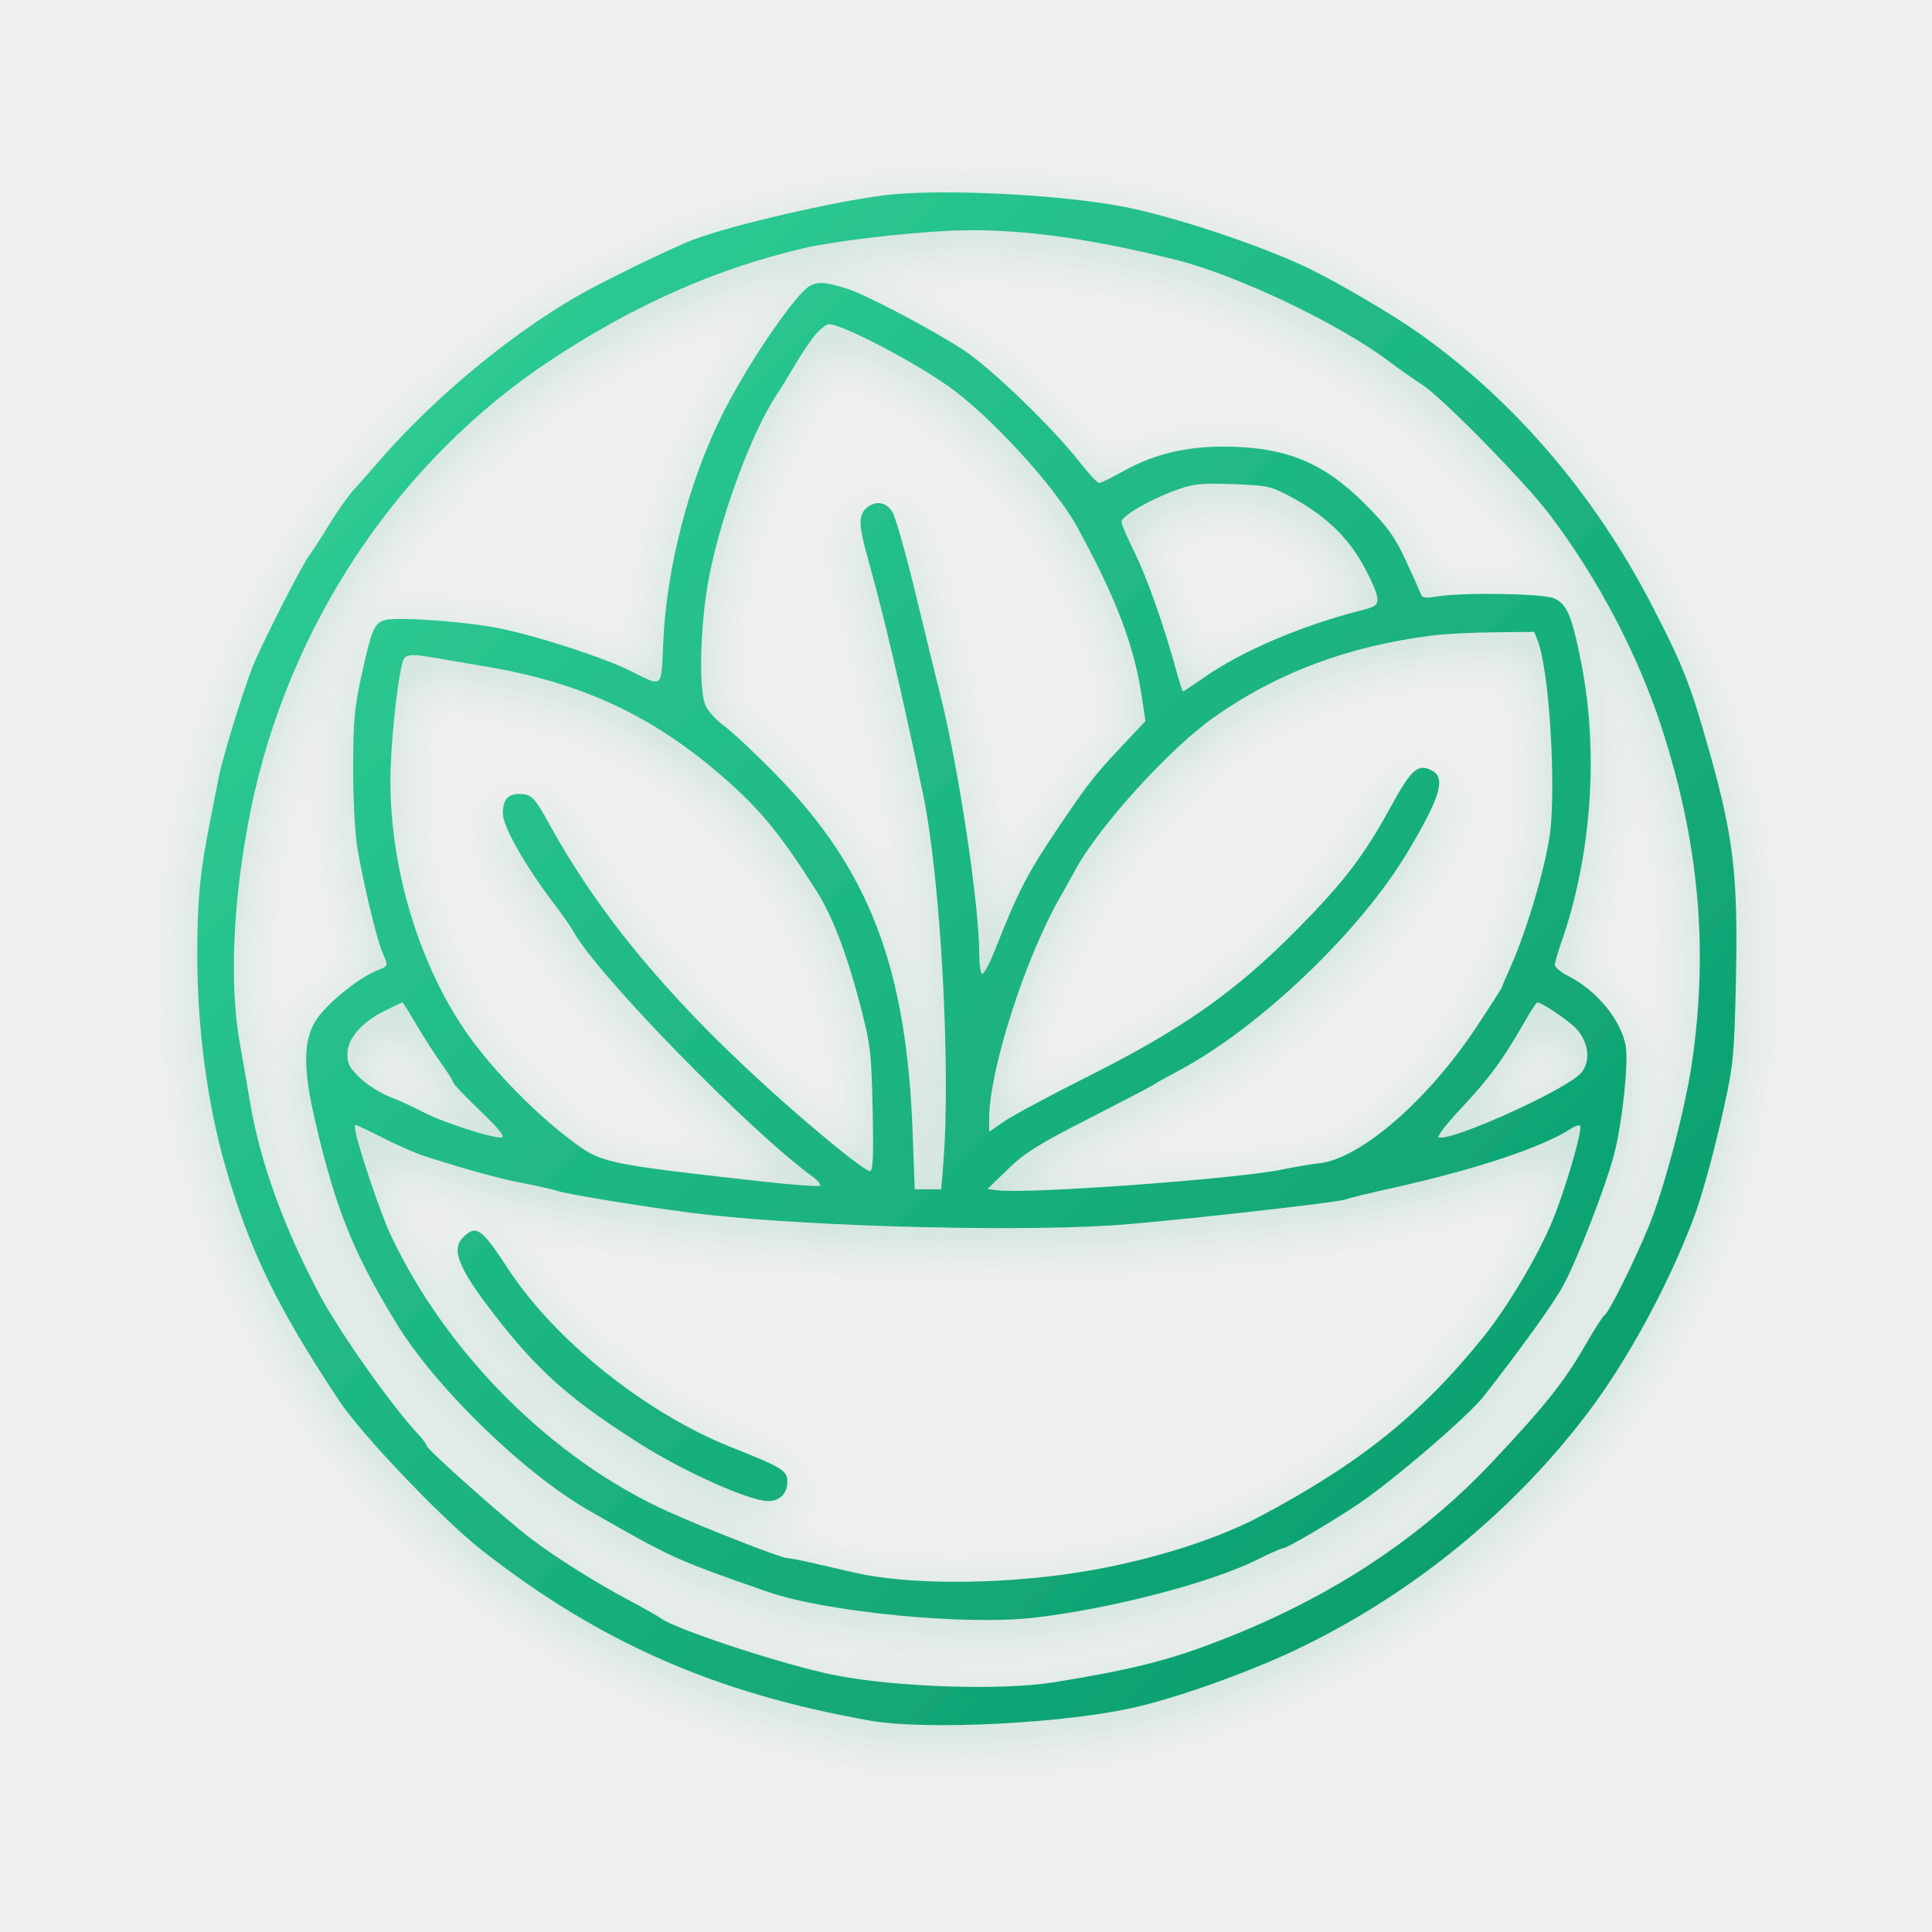
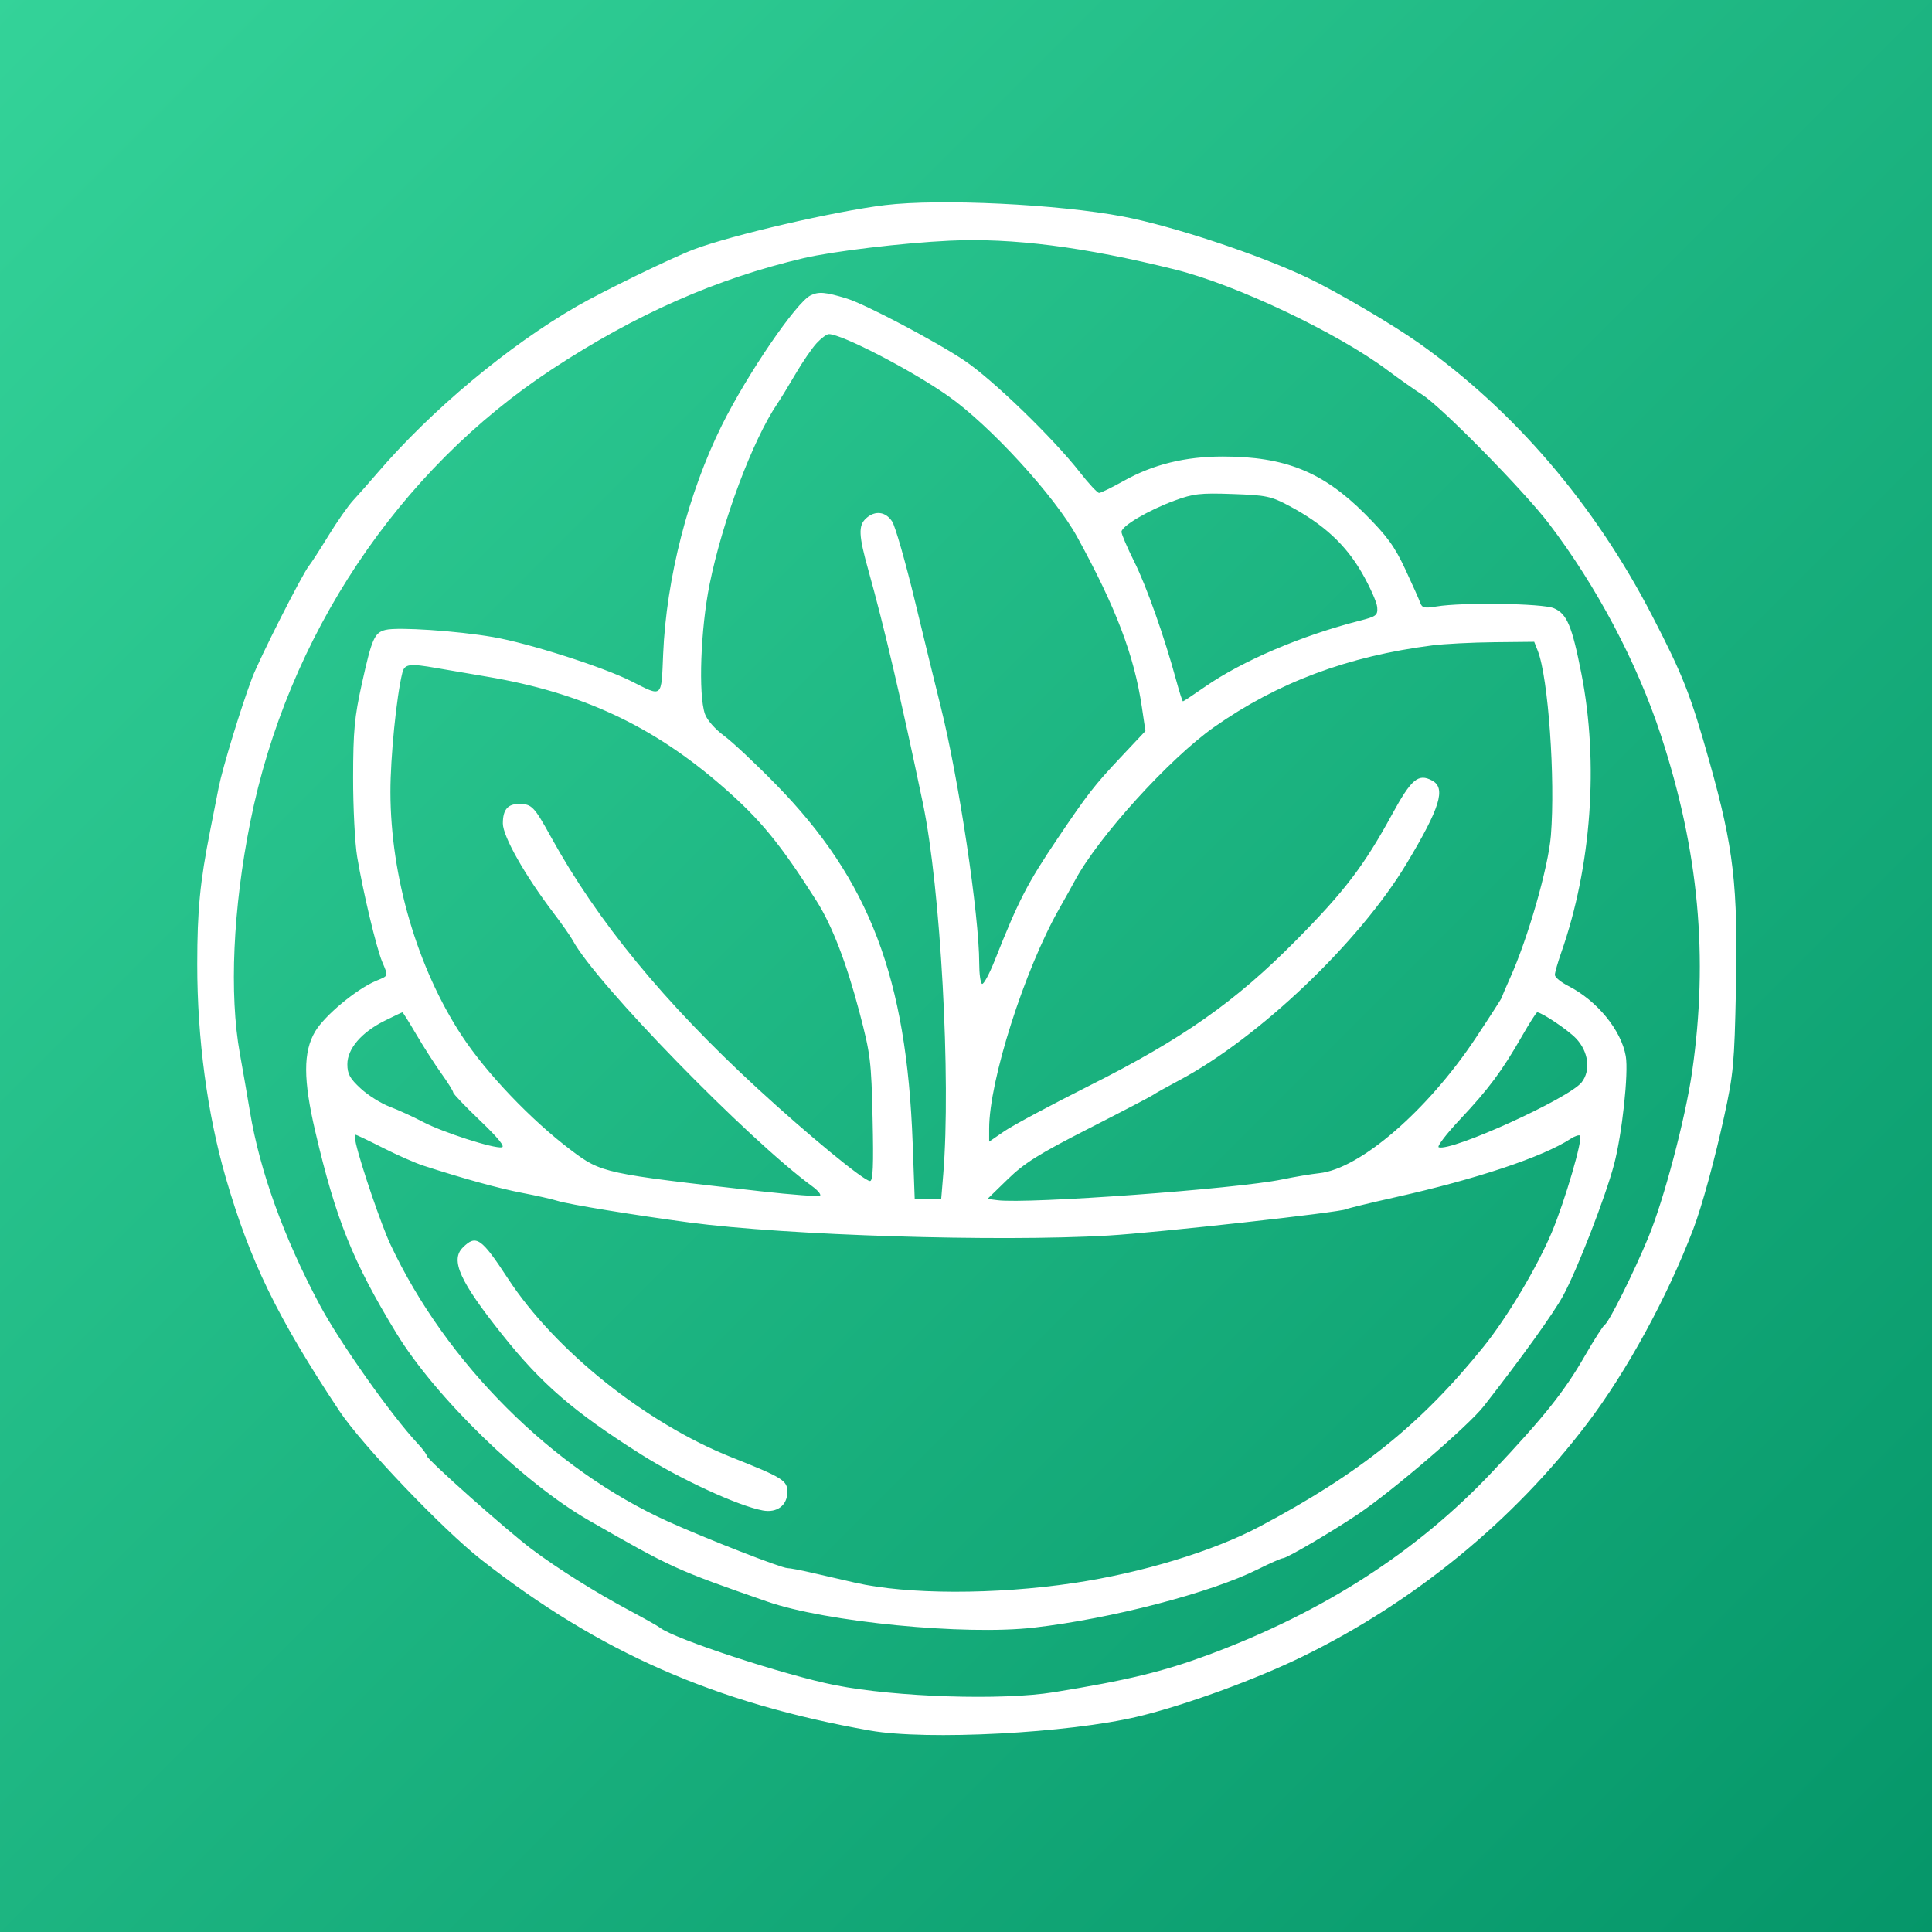
- <svg xmlns="http://www.w3.org/2000/svg" width="512" height="512" viewBox="0 0 584 480" version="1.1">
+ <svg xmlns="http://www.w3.org/2000/svg" width="512" height="512" viewBox="0 0 584 584" version="1.1">
  <defs>
-     <linearGradient id="leafGrad" x1="0%" y1="0%" x2="100%" y2="100%">
+     <linearGradient id="bgGrad" x1="0%" y1="0%" x2="100%" y2="100%">
      <stop offset="0%" stop-color="#34d399" />
      <stop offset="100%" stop-color="#059669" />
    </linearGradient>
-     <filter id="softShadow" x="-4%" y="-4%" width="108%" height="108%">
-       <feDropShadow dx="0" dy="4" stdDeviation="8" flood-color="#059669" flood-opacity="0.18" />
-     </filter>
  </defs>
-   <path filter="url(#softShadow)" d="M 267.500 7.005 C 252.352 8.843, 221.127 16.078, 209.716 20.393 C 203.072 22.906, 182.271 33.027, 174.317 37.617 C 153.592 49.577, 130.348 69.001, 114.136 87.906 C 111.586 90.880, 108.269 94.633, 106.765 96.246 C 105.261 97.859, 101.919 102.626, 99.337 106.839 C 96.756 111.053, 94.091 115.175, 93.415 116 C 91.387 118.475, 78.406 144.085, 76.182 150 C 72.809 158.969, 67.278 177.089, 66.108 183 C 65.510 186.025, 64.355 191.875, 63.542 196 C 60.439 211.740, 59.636 220.039, 59.624 236.500 C 59.607 258.820, 62.677 281.796, 68.244 301 C 75.556 326.227, 83.874 343.304, 102.582 371.500 C 109.329 381.668, 133.769 407.282, 145.500 416.479 C 181.149 444.427, 216.234 459.842, 263 468.104 C 280.169 471.137, 323.068 468.894, 344 463.870 C 358.264 460.446, 379.574 452.669, 393.870 445.670 C 427.593 429.161, 457.395 404.758, 479.721 375.372 C 491.761 359.526, 503.949 337.193, 511.849 316.500 C 514.443 309.705, 518.291 295.665, 521.168 282.500 C 523.983 269.621, 524.268 266.544, 524.730 244.061 C 525.374 212.729, 524.054 201.315, 516.798 175.500 C 511.025 154.960, 508.784 149.246, 499.346 131 C 481.989 97.448, 457.741 69.128, 428.870 48.689 C 420.889 43.040, 403.887 33.064, 395.178 28.922 C 380.586 21.981, 354.465 13.320, 339.500 10.460 C 319.937 6.721, 284.034 4.999, 267.500 7.005 M 287 17.757 C 272.944 18.416, 251.767 20.953, 242.863 23.045 C 216.552 29.227, 192.212 39.968, 166.991 56.528 C 120.365 87.141, 86.888 137.343, 75.650 193.500 C 70.416 219.655, 69.259 245.469, 72.513 263.500 C 73.407 268.450, 74.772 276.325, 75.548 281 C 78.537 299.024, 85.798 319.126, 96.678 339.500 C 102.718 350.810, 118.315 372.878, 126.289 381.396 C 127.780 382.989, 129 384.631, 129 385.046 C 129 386.102, 153.180 407.613, 160.762 413.303 C 168.613 419.194, 180.121 426.405, 190.500 431.937 C 194.900 434.282, 198.950 436.566, 199.500 437.012 C 203.621 440.352, 237.378 451.428, 252.500 454.403 C 270.887 458.019, 302.923 459.051, 318.500 456.528 C 340.842 452.910, 351.698 450.278, 365.500 445.132 C 400.164 432.209, 428.355 414.024, 451.052 389.945 C 466.831 373.205, 472.860 365.646, 479.111 354.769 C 481.870 349.968, 484.562 345.771, 485.092 345.443 C 486.389 344.642, 493.926 329.513, 498.267 319 C 502.980 307.585, 509.444 283.126, 511.480 269 C 516.477 234.339, 513.505 202.199, 502.083 167.352 C 494.865 145.332, 482.650 122.230, 468.201 103.274 C 460.667 93.390, 435.907 68.170, 430.018 64.383 C 427.553 62.797, 422.828 59.470, 419.518 56.990 C 404.332 45.609, 373.642 31.047, 355.177 26.461 C 327.597 19.611, 306.072 16.863, 287 17.757 M 244.986 34.312 C 240.659 36.457, 225.905 58.065, 218.230 73.500 C 208.061 93.951, 201.414 119.837, 200.455 142.728 C 199.891 156.172, 200.395 155.743, 190.850 150.924 C 182.278 146.597, 159.768 139.408, 149 137.559 C 138.041 135.677, 120.174 134.488, 116.542 135.400 C 113.178 136.244, 112.409 137.994, 109.377 151.694 C 107.152 161.750, 106.761 165.946, 106.741 180 C 106.728 189.075, 107.279 199.875, 107.966 204 C 109.713 214.505, 113.762 231.495, 115.522 235.707 C 117.418 240.245, 117.535 239.879, 113.683 241.488 C 107.739 243.971, 98.074 252.018, 95.237 256.845 C 91.626 262.987, 91.643 271.353, 95.298 287 C 101.507 313.582, 106.674 326.440, 119.814 348 C 131.607 367.349, 158.247 393.254, 178 404.579 C 203.183 419.017, 204.225 419.491, 231.954 429.135 C 249.669 435.297, 291.650 439.393, 312.500 436.994 C 335.895 434.303, 366.002 426.463, 380.225 419.359 C 383.924 417.512, 387.354 416, 387.848 416 C 388.985 416, 402.609 407.997, 410.500 402.694 C 420.978 395.652, 443.853 376.013, 448.500 370.069 C 459.899 355.488, 469.557 342.049, 472.459 336.731 C 476.721 328.919, 485.268 306.914, 487.890 297 C 490.321 287.808, 492.320 269.313, 491.432 264.239 C 490.055 256.382, 482.744 247.461, 474.045 243.023 C 471.820 241.888, 470 240.390, 470 239.695 C 470 239, 470.863 235.971, 471.917 232.965 C 481.057 206.901, 483.321 175.595, 478.016 148.615 C 475.169 134.133, 473.643 130.515, 469.678 128.842 C 466.223 127.383, 441.979 127.026, 434.225 128.319 C 430.645 128.916, 429.850 128.745, 429.335 127.266 C 428.998 126.295, 426.940 121.685, 424.762 117.023 C 421.528 110.100, 419.284 107.026, 412.519 100.262 C 399.878 87.621, 388.398 83, 369.633 83 C 358.264 83, 348.596 85.376, 339.683 90.361 C 336.104 92.362, 332.752 94, 332.235 94 C 331.718 94, 329.097 91.188, 326.411 87.750 C 318.312 77.387, 300.010 59.683, 291.500 53.979 C 282.823 48.163, 261.557 36.947, 255.968 35.239 C 249.451 33.248, 247.471 33.081, 244.986 34.312 M 246.834 48.750 C 245.437 50.263, 242.583 54.425, 240.492 58 C 238.401 61.575, 235.904 65.659, 234.943 67.076 C 227.532 78.010, 218.390 102.382, 214.506 121.564 C 211.771 135.073, 211.054 154.987, 213.092 160.833 C 213.722 162.641, 216.152 165.411, 218.842 167.387 C 221.404 169.270, 228.526 175.956, 234.669 182.245 C 262.841 211.087, 274.055 240.546, 275.879 290.500 L 276.500 307.500 280.500 307.500 L 284.500 307.500 285.119 300 C 287.495 271.225, 284.326 213.432, 278.965 187.781 C 272.447 156.594, 267.258 134.412, 262.525 117.500 C 259.524 106.775, 259.396 103.857, 261.829 101.655 C 264.516 99.223, 267.704 99.618, 269.676 102.628 C 270.623 104.073, 273.745 114.985, 276.613 126.878 C 279.482 138.770, 282.956 153, 284.333 158.500 C 289.801 180.345, 296 221.658, 296 236.259 C 296 239.351, 296.377 242.115, 296.838 242.400 C 297.300 242.685, 299.052 239.449, 300.733 235.209 C 307.886 217.167, 310.522 212.055, 319.658 198.500 C 328.719 185.058, 330.795 182.384, 338.655 174.028 L 346.238 165.968 345.161 158.734 C 342.840 143.153, 337.336 128.675, 325.607 107.296 C 318.834 94.950, 299.203 73.529, 286.500 64.624 C 275.383 56.830, 254.470 46, 250.538 46 C 249.898 46, 248.231 47.237, 246.834 48.750 M 355 96.332 C 347.115 99.234, 339 104.018, 339 105.765 C 339 106.469, 340.736 110.522, 342.858 114.772 C 346.564 122.195, 352.001 137.584, 355.570 150.750 C 356.501 154.188, 357.408 157, 357.584 157 C 357.760 157, 360.738 155.029, 364.202 152.620 C 375.478 144.777, 393.382 137.129, 411 132.628 C 416.038 131.341, 416.483 130.999, 416.303 128.548 C 416.195 127.077, 414.121 122.414, 411.694 118.186 C 406.801 109.660, 400.064 103.445, 389.769 97.957 C 384.186 94.982, 382.810 94.691, 372.600 94.331 C 362.784 93.984, 360.748 94.216, 355 96.332 M 433 140.081 C 407.447 143.335, 386.193 151.290, 367 164.783 C 353.492 174.279, 331.913 198.081, 324.906 211.211 C 324.133 212.660, 322.010 216.468, 320.190 219.673 C 309.680 238.172, 299 271.682, 299 286.159 L 299 290.096 303.581 286.944 C 306.101 285.211, 317.694 279.001, 329.343 273.146 C 357.518 258.984, 373.462 247.770, 391.821 229.199 C 406.443 214.407, 412.297 206.726, 420.760 191.223 C 426.632 180.466, 428.713 178.706, 432.907 180.950 C 437.144 183.218, 435.312 189.181, 425.211 206 C 410.954 229.739, 380.601 258.684, 356.500 271.524 C 352.650 273.575, 349.050 275.589, 348.500 275.999 C 347.950 276.409, 339.228 280.965, 329.117 286.123 C 313.985 293.842, 309.653 296.553, 304.617 301.452 L 298.500 307.404 301.500 307.796 C 310.595 308.985, 373.716 304.385, 387.500 301.530 C 391.350 300.732, 396.419 299.878, 398.765 299.633 C 411.090 298.342, 431.529 280.685, 446.082 258.754 C 450.437 252.192, 454 246.651, 454 246.441 C 454 246.231, 455.075 243.683, 456.388 240.780 C 461.852 228.698, 468.022 207.207, 468.800 197.548 C 470.177 180.435, 468.002 149.786, 464.840 141.750 L 463.757 139 451.629 139.127 C 444.958 139.197, 436.575 139.626, 433 140.081 M 121.629 148.342 C 119.849 155.433, 118.002 173.891, 118.018 184.424 C 118.057 209.999, 126.149 237.611, 139.603 258.084 C 147.065 269.440, 160.549 283.572, 172.573 292.641 C 181.799 299.600, 182.527 299.758, 229.895 305.086 C 239.462 306.163, 247.562 306.756, 247.895 306.405 C 248.228 306.054, 247.184 304.807, 245.576 303.634 C 226.146 289.455, 179.974 242.061, 173.156 229.296 C 172.509 228.084, 169.823 224.259, 167.189 220.796 C 158.682 209.614, 152 197.790, 152 193.920 C 152 189.746, 153.468 187.994, 156.950 188.015 C 160.746 188.038, 161.464 188.786, 166.559 198.023 C 180.616 223.512, 200.781 248.063, 228.997 274.038 C 244.248 288.078, 261.172 302, 262.990 302 C 263.892 302, 264.085 297.375, 263.771 283.250 C 263.380 265.662, 263.133 263.660, 259.790 250.952 C 255.862 236.021, 251.502 224.720, 246.818 217.332 C 235.881 200.079, 229.847 192.727, 218.503 182.830 C 197.341 164.368, 175.813 154.335, 147 149.506 C 141.775 148.631, 135.062 147.483, 132.083 146.957 C 123.776 145.489, 122.296 145.685, 121.629 148.342 M 116.241 253.567 C 109.256 257.048, 105 262.016, 105 266.688 C 105 269.633, 105.751 271.001, 109.033 274.030 C 111.251 276.078, 115.188 278.552, 117.783 279.529 C 120.377 280.506, 124.891 282.568, 127.814 284.111 C 133.787 287.266, 149.347 292.278, 151.709 291.807 C 152.727 291.605, 150.481 288.852, 145.127 283.740 C 140.657 279.471, 137 275.645, 137 275.236 C 137 274.828, 135.390 272.245, 133.421 269.497 C 131.453 266.749, 128.058 261.462, 125.877 257.750 C 123.696 254.037, 121.795 251, 121.652 251 C 121.509 251, 119.074 252.155, 116.241 253.567 M 460.030 258.250 C 454.018 268.749, 449.977 274.183, 441.386 283.314 C 437.192 287.773, 434.273 291.591, 434.899 291.800 C 438.846 293.115, 474.266 277.015, 478.086 272.169 C 480.922 268.572, 480.179 262.840, 476.361 258.855 C 473.918 256.305, 466.017 251, 464.662 251 C 464.397 251, 462.313 254.262, 460.030 258.250 M 107.605 290.750 C 109.181 297.493, 115.303 315.372, 118.014 321.153 C 134.871 357.092, 167.067 389.217, 201.989 404.942 C 213.664 410.198, 236.213 419, 238.005 419 C 238.757 419, 242.101 419.635, 245.436 420.412 C 248.771 421.189, 254.650 422.540, 258.500 423.415 C 274.331 427.011, 300.730 427.056, 324.500 423.527 C 345 420.483, 366.665 413.909, 380.688 406.478 C 411.069 390.376, 429.590 375.499, 448.509 352 C 455.630 343.154, 464.638 328.038, 469.068 317.500 C 473.046 308.034, 478.547 289.213, 477.609 288.275 C 477.308 287.975, 476.036 288.400, 474.781 289.220 C 466.322 294.746, 446.250 301.437, 421.623 306.939 C 413.990 308.644, 407.415 310.244, 407.011 310.493 C 405.489 311.434, 349.738 317.615, 335 318.478 C 301.719 320.425, 237.853 318.437, 208.465 314.539 C 191.893 312.340, 171.870 309.059, 168.500 307.989 C 166.850 307.465, 162.076 306.387, 157.891 305.594 C 151.005 304.287, 140.176 301.304, 128 297.359 C 125.525 296.557, 119.998 294.123, 115.718 291.950 C 111.439 289.778, 107.718 288, 107.449 288 C 107.181 288, 107.251 289.238, 107.605 290.750 M 139.896 322.104 C 136.076 325.924, 138.979 332.323, 151.871 348.500 C 163.737 363.389, 173.440 371.765, 193.576 384.500 C 205.699 392.167, 223.013 400.161, 230.565 401.578 C 234.876 402.387, 238 400.027, 238 395.960 C 238 392.505, 236.630 391.656, 221.117 385.494 C 195.272 375.228, 167.800 353.273, 153.556 331.500 C 145.472 319.143, 143.923 318.077, 139.896 322.104" fill="url(#leafGrad)" fill-rule="evenodd" />
+   <rect width="584" height="584" fill="url(#bgGrad)" />
+   <g transform="translate(0, 55)">
+     <path d="M 267.500 7.005 C 252.352 8.843, 221.127 16.078, 209.716 20.393 C 203.072 22.906, 182.271 33.027, 174.317 37.617 C 153.592 49.577, 130.348 69.001, 114.136 87.906 C 111.586 90.880, 108.269 94.633, 106.765 96.246 C 105.261 97.859, 101.919 102.626, 99.337 106.839 C 96.756 111.053, 94.091 115.175, 93.415 116 C 91.387 118.475, 78.406 144.085, 76.182 150 C 72.809 158.969, 67.278 177.089, 66.108 183 C 65.510 186.025, 64.355 191.875, 63.542 196 C 60.439 211.740, 59.636 220.039, 59.624 236.500 C 59.607 258.820, 62.677 281.796, 68.244 301 C 75.556 326.227, 83.874 343.304, 102.582 371.500 C 109.329 381.668, 133.769 407.282, 145.500 416.479 C 181.149 444.427, 216.234 459.842, 263 468.104 C 280.169 471.137, 323.068 468.894, 344 463.870 C 358.264 460.446, 379.574 452.669, 393.870 445.670 C 427.593 429.161, 457.395 404.758, 479.721 375.372 C 491.761 359.526, 503.949 337.193, 511.849 316.500 C 514.443 309.705, 518.291 295.665, 521.168 282.500 C 523.983 269.621, 524.268 266.544, 524.730 244.061 C 525.374 212.729, 524.054 201.315, 516.798 175.500 C 511.025 154.960, 508.784 149.246, 499.346 131 C 481.989 97.448, 457.741 69.128, 428.870 48.689 C 420.889 43.040, 403.887 33.064, 395.178 28.922 C 380.586 21.981, 354.465 13.320, 339.500 10.460 C 319.937 6.721, 284.034 4.999, 267.500 7.005 M 287 17.757 C 272.944 18.416, 251.767 20.953, 242.863 23.045 C 216.552 29.227, 192.212 39.968, 166.991 56.528 C 120.365 87.141, 86.888 137.343, 75.650 193.500 C 70.416 219.655, 69.259 245.469, 72.513 263.500 C 73.407 268.450, 74.772 276.325, 75.548 281 C 78.537 299.024, 85.798 319.126, 96.678 339.500 C 102.718 350.810, 118.315 372.878, 126.289 381.396 C 127.780 382.989, 129 384.631, 129 385.046 C 129 386.102, 153.180 407.613, 160.762 413.303 C 168.613 419.194, 180.121 426.405, 190.500 431.937 C 194.900 434.282, 198.950 436.566, 199.500 437.012 C 203.621 440.352, 237.378 451.428, 252.500 454.403 C 270.887 458.019, 302.923 459.051, 318.500 456.528 C 340.842 452.910, 351.698 450.278, 365.500 445.132 C 400.164 432.209, 428.355 414.024, 451.052 389.945 C 466.831 373.205, 472.860 365.646, 479.111 354.769 C 481.870 349.968, 484.562 345.771, 485.092 345.443 C 486.389 344.642, 493.926 329.513, 498.267 319 C 502.980 307.585, 509.444 283.126, 511.480 269 C 516.477 234.339, 513.505 202.199, 502.083 167.352 C 494.865 145.332, 482.650 122.230, 468.201 103.274 C 460.667 93.390, 435.907 68.170, 430.018 64.383 C 427.553 62.797, 422.828 59.470, 419.518 56.990 C 404.332 45.609, 373.642 31.047, 355.177 26.461 C 327.597 19.611, 306.072 16.863, 287 17.757 M 244.986 34.312 C 240.659 36.457, 225.905 58.065, 218.230 73.500 C 208.061 93.951, 201.414 119.837, 200.455 142.728 C 199.891 156.172, 200.395 155.743, 190.850 150.924 C 182.278 146.597, 159.768 139.408, 149 137.559 C 138.041 135.677, 120.174 134.488, 116.542 135.400 C 113.178 136.244, 112.409 137.994, 109.377 151.694 C 107.152 161.750, 106.761 165.946, 106.741 180 C 106.728 189.075, 107.279 199.875, 107.966 204 C 109.713 214.505, 113.762 231.495, 115.522 235.707 C 117.418 240.245, 117.535 239.879, 113.683 241.488 C 107.739 243.971, 98.074 252.018, 95.237 256.845 C 91.626 262.987, 91.643 271.353, 95.298 287 C 101.507 313.582, 106.674 326.440, 119.814 348 C 131.607 367.349, 158.247 393.254, 178 404.579 C 203.183 419.017, 204.225 419.491, 231.954 429.135 C 249.669 435.297, 291.650 439.393, 312.500 436.994 C 335.895 434.303, 366.002 426.463, 380.225 419.359 C 383.924 417.512, 387.354 416, 387.848 416 C 388.985 416, 402.609 407.997, 410.500 402.694 C 420.978 395.652, 443.853 376.013, 448.500 370.069 C 459.899 355.488, 469.557 342.049, 472.459 336.731 C 476.721 328.919, 485.268 306.914, 487.890 297 C 490.321 287.808, 492.320 269.313, 491.432 264.239 C 490.055 256.382, 482.744 247.461, 474.045 243.023 C 471.820 241.888, 470 240.390, 470 239.695 C 470 239, 470.863 235.971, 471.917 232.965 C 481.057 206.901, 483.321 175.595, 478.016 148.615 C 475.169 134.133, 473.643 130.515, 469.678 128.842 C 466.223 127.383, 441.979 127.026, 434.225 128.319 C 430.645 128.916, 429.850 128.745, 429.335 127.266 C 428.998 126.295, 426.940 121.685, 424.762 117.023 C 421.528 110.100, 419.284 107.026, 412.519 100.262 C 399.878 87.621, 388.398 83, 369.633 83 C 358.264 83, 348.596 85.376, 339.683 90.361 C 336.104 92.362, 332.752 94, 332.235 94 C 331.718 94, 329.097 91.188, 326.411 87.750 C 318.312 77.387, 300.010 59.683, 291.500 53.979 C 282.823 48.163, 261.557 36.947, 255.968 35.239 C 249.451 33.248, 247.471 33.081, 244.986 34.312 M 246.834 48.750 C 245.437 50.263, 242.583 54.425, 240.492 58 C 238.401 61.575, 235.904 65.659, 234.943 67.076 C 227.532 78.010, 218.390 102.382, 214.506 121.564 C 211.771 135.073, 211.054 154.987, 213.092 160.833 C 213.722 162.641, 216.152 165.411, 218.842 167.387 C 221.404 169.270, 228.526 175.956, 234.669 182.245 C 262.841 211.087, 274.055 240.546, 275.879 290.500 L 276.500 307.500 280.500 307.500 L 284.500 307.500 285.119 300 C 287.495 271.225, 284.326 213.432, 278.965 187.781 C 272.447 156.594, 267.258 134.412, 262.525 117.500 C 259.524 106.775, 259.396 103.857, 261.829 101.655 C 264.516 99.223, 267.704 99.618, 269.676 102.628 C 270.623 104.073, 273.745 114.985, 276.613 126.878 C 279.482 138.770, 282.956 153, 284.333 158.500 C 289.801 180.345, 296 221.658, 296 236.259 C 296 239.351, 296.377 242.115, 296.838 242.400 C 297.300 242.685, 299.052 239.449, 300.733 235.209 C 307.886 217.167, 310.522 212.055, 319.658 198.500 C 328.719 185.058, 330.795 182.384, 338.655 174.028 L 346.238 165.968 345.161 158.734 C 342.840 143.153, 337.336 128.675, 325.607 107.296 C 318.834 94.950, 299.203 73.529, 286.500 64.624 C 275.383 56.830, 254.470 46, 250.538 46 C 249.898 46, 248.231 47.237, 246.834 48.750 M 355 96.332 C 347.115 99.234, 339 104.018, 339 105.765 C 339 106.469, 340.736 110.522, 342.858 114.772 C 346.564 122.195, 352.001 137.584, 355.570 150.750 C 356.501 154.188, 357.408 157, 357.584 157 C 357.760 157, 360.738 155.029, 364.202 152.620 C 375.478 144.777, 393.382 137.129, 411 132.628 C 416.038 131.341, 416.483 130.999, 416.303 128.548 C 416.195 127.077, 414.121 122.414, 411.694 118.186 C 406.801 109.660, 400.064 103.445, 389.769 97.957 C 384.186 94.982, 382.810 94.691, 372.600 94.331 C 362.784 93.984, 360.748 94.216, 355 96.332 M 433 140.081 C 407.447 143.335, 386.193 151.290, 367 164.783 C 353.492 174.279, 331.913 198.081, 324.906 211.211 C 324.133 212.660, 322.010 216.468, 320.190 219.673 C 309.680 238.172, 299 271.682, 299 286.159 L 299 290.096 303.581 286.944 C 306.101 285.211, 317.694 279.001, 329.343 273.146 C 357.518 258.984, 373.462 247.770, 391.821 229.199 C 406.443 214.407, 412.297 206.726, 420.760 191.223 C 426.632 180.466, 428.713 178.706, 432.907 180.950 C 437.144 183.218, 435.312 189.181, 425.211 206 C 410.954 229.739, 380.601 258.684, 356.500 271.524 C 352.650 273.575, 349.050 275.589, 348.500 275.999 C 347.950 276.409, 339.228 280.965, 329.117 286.123 C 313.985 293.842, 309.653 296.553, 304.617 301.452 L 298.500 307.404 301.500 307.796 C 310.595 308.985, 373.716 304.385, 387.500 301.530 C 391.350 300.732, 396.419 299.878, 398.765 299.633 C 411.090 298.342, 431.529 280.685, 446.082 258.754 C 450.437 252.192, 454 246.651, 454 246.441 C 454 246.231, 455.075 243.683, 456.388 240.780 C 461.852 228.698, 468.022 207.207, 468.800 197.548 C 470.177 180.435, 468.002 149.786, 464.840 141.750 L 463.757 139 451.629 139.127 C 444.958 139.197, 436.575 139.626, 433 140.081 M 121.629 148.342 C 119.849 155.433, 118.002 173.891, 118.018 184.424 C 118.057 209.999, 126.149 237.611, 139.603 258.084 C 147.065 269.440, 160.549 283.572, 172.573 292.641 C 181.799 299.600, 182.527 299.758, 229.895 305.086 C 239.462 306.163, 247.562 306.756, 247.895 306.405 C 248.228 306.054, 247.184 304.807, 245.576 303.634 C 226.146 289.455, 179.974 242.061, 173.156 229.296 C 172.509 228.084, 169.823 224.259, 167.189 220.796 C 158.682 209.614, 152 197.790, 152 193.920 C 152 189.746, 153.468 187.994, 156.950 188.015 C 160.746 188.038, 161.464 188.786, 166.559 198.023 C 180.616 223.512, 200.781 248.063, 228.997 274.038 C 244.248 288.078, 261.172 302, 262.990 302 C 263.892 302, 264.085 297.375, 263.771 283.250 C 263.380 265.662, 263.133 263.660, 259.790 250.952 C 255.862 236.021, 251.502 224.720, 246.818 217.332 C 235.881 200.079, 229.847 192.727, 218.503 182.830 C 197.341 164.368, 175.813 154.335, 147 149.506 C 141.775 148.631, 135.062 147.483, 132.083 146.957 C 123.776 145.489, 122.296 145.685, 121.629 148.342 M 116.241 253.567 C 109.256 257.048, 105 262.016, 105 266.688 C 105 269.633, 105.751 271.001, 109.033 274.030 C 111.251 276.078, 115.188 278.552, 117.783 279.529 C 120.377 280.506, 124.891 282.568, 127.814 284.111 C 133.787 287.266, 149.347 292.278, 151.709 291.807 C 152.727 291.605, 150.481 288.852, 145.127 283.740 C 140.657 279.471, 137 275.645, 137 275.236 C 137 274.828, 135.390 272.245, 133.421 269.497 C 131.453 266.749, 128.058 261.462, 125.877 257.750 C 123.696 254.037, 121.795 251, 121.652 251 C 121.509 251, 119.074 252.155, 116.241 253.567 M 460.030 258.250 C 454.018 268.749, 449.977 274.183, 441.386 283.314 C 437.192 287.773, 434.273 291.591, 434.899 291.800 C 438.846 293.115, 474.266 277.015, 478.086 272.169 C 480.922 268.572, 480.179 262.840, 476.361 258.855 C 473.918 256.305, 466.017 251, 464.662 251 C 464.397 251, 462.313 254.262, 460.030 258.250 M 107.605 290.750 C 109.181 297.493, 115.303 315.372, 118.014 321.153 C 134.871 357.092, 167.067 389.217, 201.989 404.942 C 213.664 410.198, 236.213 419, 238.005 419 C 238.757 419, 242.101 419.635, 245.436 420.412 C 248.771 421.189, 254.650 422.540, 258.500 423.415 C 274.331 427.011, 300.730 427.056, 324.500 423.527 C 345 420.483, 366.665 413.909, 380.688 406.478 C 411.069 390.376, 429.590 375.499, 448.509 352 C 455.630 343.154, 464.638 328.038, 469.068 317.500 C 473.046 308.034, 478.547 289.213, 477.609 288.275 C 477.308 287.975, 476.036 288.400, 474.781 289.220 C 466.322 294.746, 446.250 301.437, 421.623 306.939 C 413.990 308.644, 407.415 310.244, 407.011 310.493 C 405.489 311.434, 349.738 317.615, 335 318.478 C 301.719 320.425, 237.853 318.437, 208.465 314.539 C 191.893 312.340, 171.870 309.059, 168.500 307.989 C 166.850 307.465, 162.076 306.387, 157.891 305.594 C 151.005 304.287, 140.176 301.304, 128 297.359 C 125.525 296.557, 119.998 294.123, 115.718 291.950 C 111.439 289.778, 107.718 288, 107.449 288 C 107.181 288, 107.251 289.238, 107.605 290.750 M 139.896 322.104 C 136.076 325.924, 138.979 332.323, 151.871 348.500 C 163.737 363.389, 173.440 371.765, 193.576 384.500 C 205.699 392.167, 223.013 400.161, 230.565 401.578 C 234.876 402.387, 238 400.027, 238 395.960 C 238 392.505, 236.630 391.656, 221.117 385.494 C 195.272 375.228, 167.800 353.273, 153.556 331.500 C 145.472 319.143, 143.923 318.077, 139.896 322.104" fill="#ffffff" fill-rule="evenodd" />
+   </g>
</svg>
